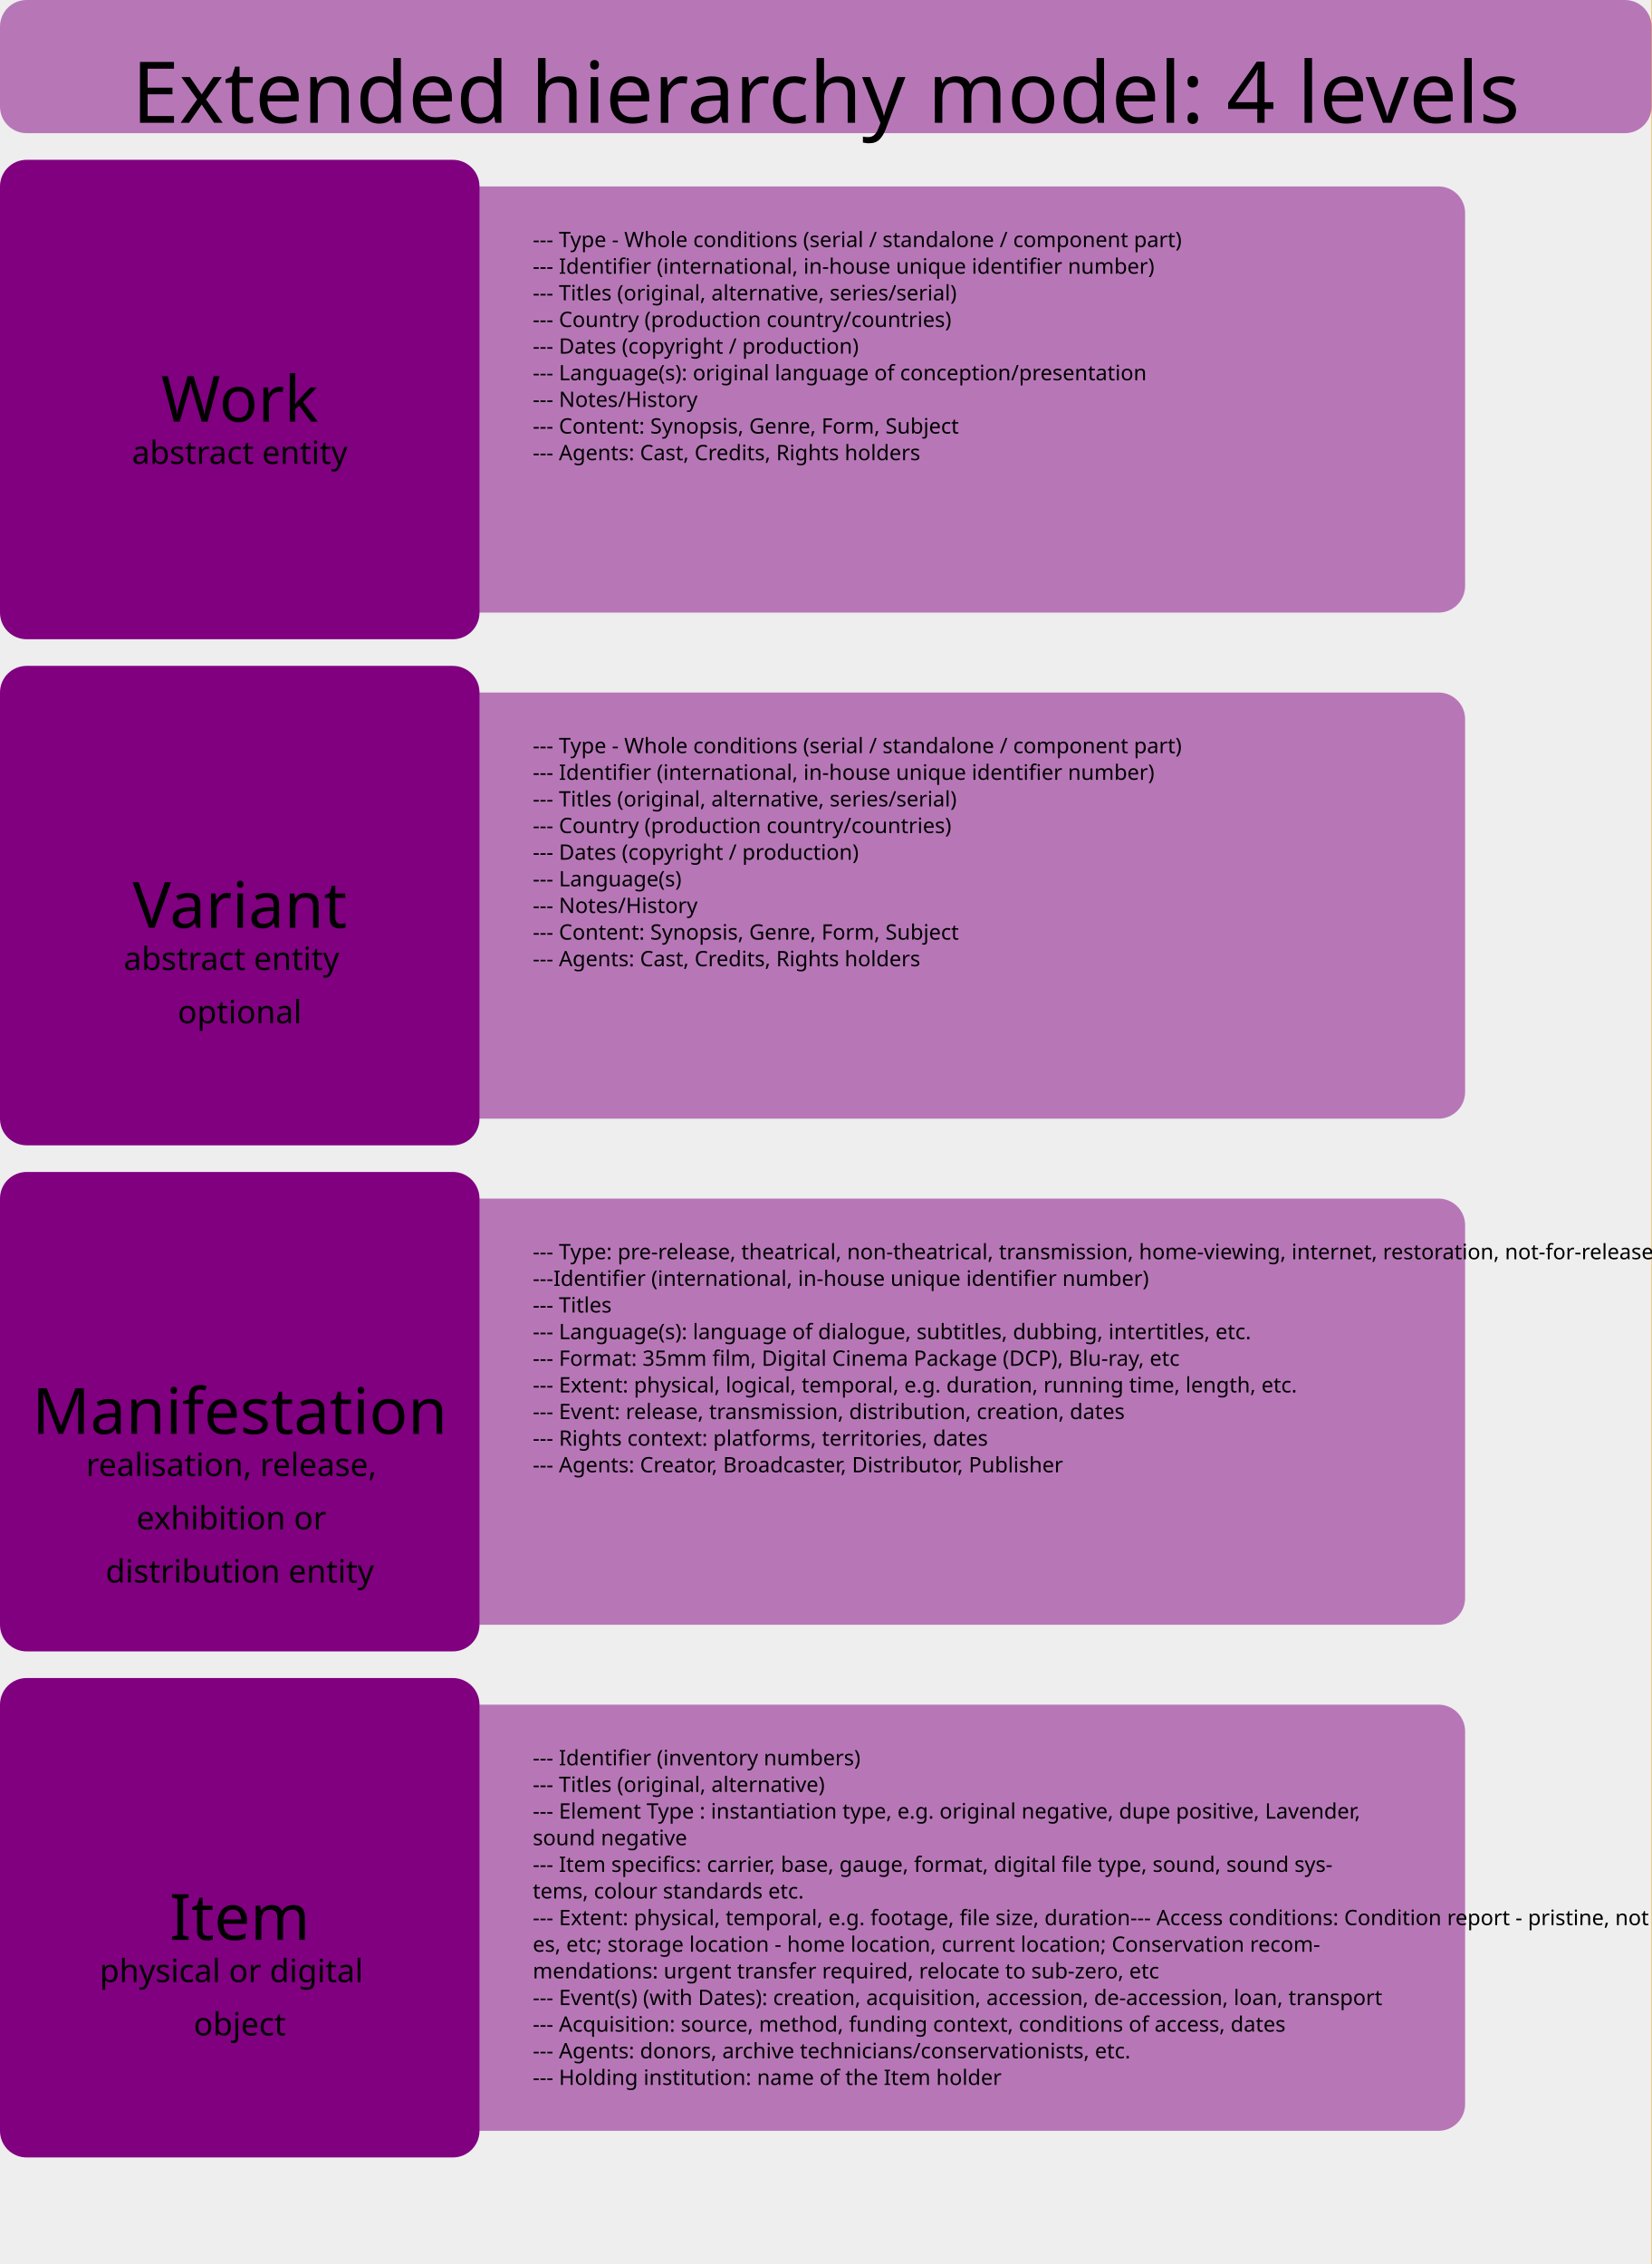
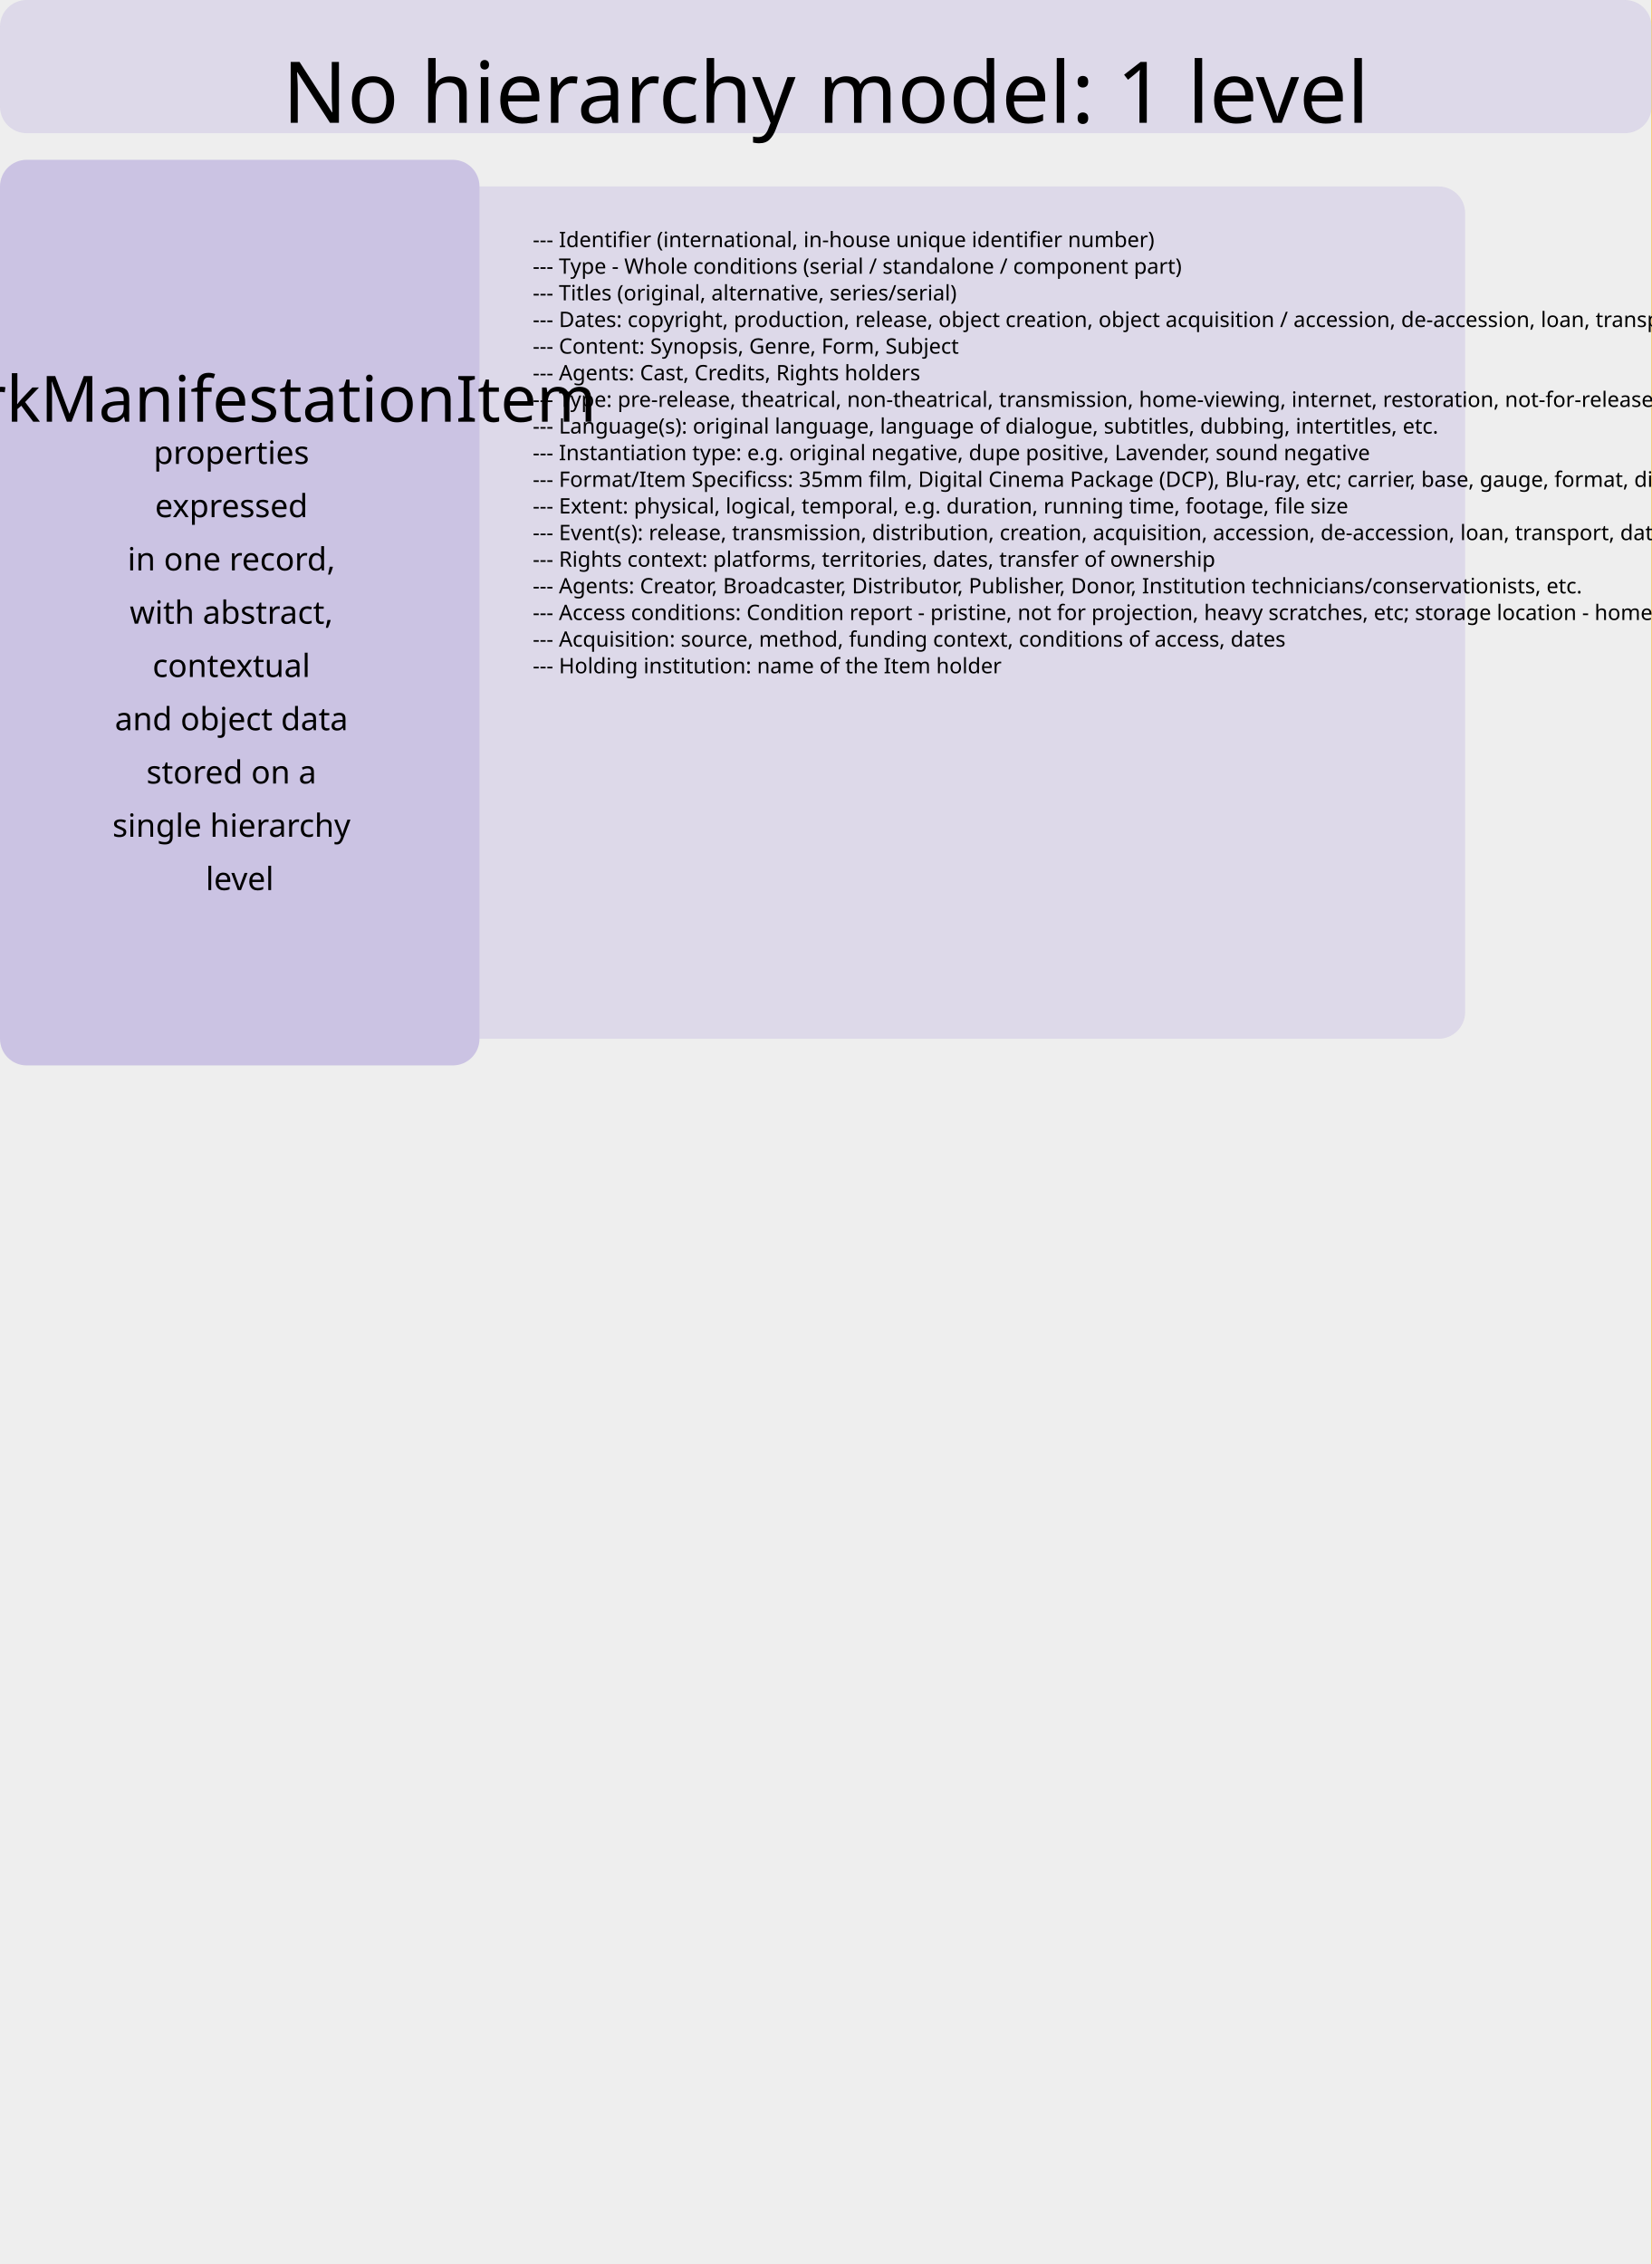
<svg xmlns="http://www.w3.org/2000/svg" width="620" height="850">
  <rect x="0" y="0" width="800" height="1200" style="fill: orange;" />
  <rect x="0" y="0" width="620" height="850" style="fill: rgb(238, 238, 238);" />
-   <rect x="0" y="0" rx="10" width="620" height="50" opacity="0.5" style="fill: purple;" />
-   <text class="header_text" x="310" y="35" font-family="brownstd" font-size="32px" font-weight="400" text-anchor="middle" dominant-baseline="middle" alignment-baseline="middle" stroke-width="0px" stroke="orange" fill="black">Extended hierarchy model: 4 levels</text>
-   <rect x="150" y="70" rx="10" width="400" height="160" opacity="0.5" style="fill: purple;" />
-   <rect x="0" y="60" rx="10" width="180" height="180" opacity="1" style="fill: purple;" />
-   <text class="header_text" x="90" y="150" font-family="brownstd" font-size="24px" font-weight="400" text-anchor="middle" dominant-baseline="middle" alignment-baseline="middle" stroke-width="0px" stroke="orange" fill="black">Work<tspan x="90" font-size="12px" dy="20">abstract entity</tspan>
+   <rect x="0" y="0" rx="10" width="620" height="50" opacity="0.5" style="fill: rgb(203, 195, 227);" />
+   <text class="header_text" x="310" y="35" font-family="brownstd" font-size="32px" font-weight="400" text-anchor="middle" dominant-baseline="middle" alignment-baseline="middle" stroke-width="0px" stroke="orange" fill="black">No hierarchy model: 1 level</text>
+   <rect x="150" y="70" rx="10" width="400" height="320" opacity="0.5" style="fill: rgb(203, 195, 227);" />
+   <rect x="0" y="60" rx="10" width="180" height="340" opacity="1" style="fill: rgb(203, 195, 227);" />
+   <text class="header_text" x="90" y="150" font-family="brownstd" font-size="24px" font-weight="400" text-anchor="middle" dominant-baseline="middle" alignment-baseline="middle" stroke-width="0px" stroke="orange" fill="black">Work
+ Manifestation
+ Item<tspan x="90" font-size="12px" dy="20">properties</tspan>
+     <tspan x="90" font-size="12px" dy="20">expressed</tspan>
+     <tspan x="90" font-size="12px" dy="20">in one record,</tspan>
+     <tspan x="90" font-size="12px" dy="20">with abstract,</tspan>
+     <tspan x="90" font-size="12px" dy="20">contextual</tspan>
+     <tspan x="90" font-size="12px" dy="20">and object data</tspan>
+     <tspan x="90" font-size="12px" dy="20">stored on a</tspan>
+     <tspan x="90" font-size="12px" dy="20">single hierarchy</tspan>
+     <tspan x="90" font-size="12px" dy="20">level</tspan>
  </text>
-   <text class="body_text" x="200" y="80" font-family="brownstd" font-size="0px" font-weight="400" text-anchor="left" opacity="1" dominant-baseline="middle" alignment-baseline="middle" stroke-width="0px" stroke="orange" fill="black">BLAB<tspan x="200" font-size="8px" dy="10">--- Type - Whole conditions (serial / standalone / component part)</tspan>
-     <tspan x="200" font-size="8px" dy="10">--- Identifier (international, in-house unique identifier number)</tspan>
+   <text class="body_text" x="200" y="80" font-family="brownstd" font-size="0px" font-weight="400" text-anchor="left" opacity="1" dominant-baseline="middle" alignment-baseline="middle" stroke-width="0px" stroke="orange" fill="black">BLAB<tspan x="200" font-size="8px" dy="10">--- Identifier (international, in-house unique identifier number)</tspan>
+     <tspan x="200" font-size="8px" dy="10">--- Type - Whole conditions (serial / standalone / component part)</tspan>
    <tspan x="200" font-size="8px" dy="10">--- Titles (original, alternative, series/serial)</tspan>
-     <tspan x="200" font-size="8px" dy="10">--- Country (production country/countries)</tspan>
-     <tspan x="200" font-size="8px" dy="10">--- Dates (copyright / production)</tspan>
-     <tspan x="200" font-size="8px" dy="10">--- Language(s): original language of conception/presentation</tspan>
-     <tspan x="200" font-size="8px" dy="10">--- Notes/History</tspan>
+     <tspan x="200" font-size="8px" dy="10">--- Dates: copyright, production, release, object creation, object acquisition / accession, de-accession, loan, transport</tspan>
    <tspan x="200" font-size="8px" dy="10">--- Content: Synopsis, Genre, Form, Subject</tspan>
    <tspan x="200" font-size="8px" dy="10">--- Agents: Cast, Credits, Rights holders</tspan>
-   </text>
-   <rect x="150" y="260" rx="10" width="400" height="160" opacity="0.5" style="fill: purple;" />
-   <rect x="0" y="250" rx="10" width="180" height="180" opacity="1" style="fill: purple;" />
-   <text class="header_text" x="90" y="340" font-family="brownstd" font-size="24px" font-weight="400" text-anchor="middle" dominant-baseline="middle" alignment-baseline="middle" stroke-width="0px" stroke="orange" fill="black">Variant<tspan x="90" font-size="12px" dy="20">abstract entity</tspan>
-     <tspan x="90" font-size="12px" dy="20">optional</tspan>
-   </text>
-   <text class="body_text" x="200" y="270" font-family="brownstd" font-size="0px" font-weight="400" text-anchor="left" opacity="1" dominant-baseline="middle" alignment-baseline="middle" stroke-width="0px" stroke="orange" fill="black">BLAB<tspan x="200" font-size="8px" dy="10">--- Type - Whole conditions (serial / standalone / component part)</tspan>
-     <tspan x="200" font-size="8px" dy="10">--- Identifier (international, in-house unique identifier number)</tspan>
-     <tspan x="200" font-size="8px" dy="10">--- Titles (original, alternative, series/serial)</tspan>
-     <tspan x="200" font-size="8px" dy="10">--- Country (production country/countries)</tspan>
-     <tspan x="200" font-size="8px" dy="10">--- Dates (copyright / production)</tspan>
-     <tspan x="200" font-size="8px" dy="10">--- Language(s)</tspan>
-     <tspan x="200" font-size="8px" dy="10">--- Notes/History</tspan>
-     <tspan x="200" font-size="8px" dy="10">--- Content: Synopsis, Genre, Form, Subject</tspan>
-     <tspan x="200" font-size="8px" dy="10">--- Agents: Cast, Credits, Rights holders</tspan>
-   </text>
-   <rect x="150" y="450" rx="10" width="400" height="160" opacity="0.5" style="fill: purple;" />
-   <rect x="0" y="440" rx="10" width="180" height="180" opacity="1" style="fill: purple;" />
-   <text class="header_text" x="90" y="530" font-family="brownstd" font-size="24px" font-weight="400" text-anchor="middle" dominant-baseline="middle" alignment-baseline="middle" stroke-width="0px" stroke="orange" fill="black">Manifestation<tspan x="90" font-size="12px" dy="20">realisation, release,</tspan>
-     <tspan x="90" font-size="12px" dy="20">exhibition or</tspan>
-     <tspan x="90" font-size="12px" dy="20">distribution entity</tspan>
-   </text>
-   <text class="body_text" x="200" y="460" font-family="brownstd" font-size="0px" font-weight="400" text-anchor="left" opacity="1" dominant-baseline="middle" alignment-baseline="middle" stroke-width="0px" stroke="orange" fill="black">BLAB<tspan x="200" font-size="8px" dy="10">--- Type: pre-release, theatrical, non-theatrical, transmission, home-viewing, internet, restoration, not-for-release, etc</tspan>
-     <tspan x="200" font-size="8px" dy="10">---Identifier (international, in-house unique identifier number)</tspan>
-     <tspan x="200" font-size="8px" dy="10">--- Titles</tspan>
-     <tspan x="200" font-size="8px" dy="10">--- Language(s): language of dialogue, subtitles, dubbing, intertitles, etc.</tspan>
-     <tspan x="200" font-size="8px" dy="10">--- Format: 35mm film, Digital Cinema Package (DCP), Blu-ray, etc</tspan>
-     <tspan x="200" font-size="8px" dy="10">--- Extent: physical, logical, temporal, e.g. duration, running time, length, etc.</tspan>
-     <tspan x="200" font-size="8px" dy="10">--- Event: release, transmission, distribution, creation, dates</tspan>
-     <tspan x="200" font-size="8px" dy="10">--- Rights context: platforms, territories, dates</tspan>
-     <tspan x="200" font-size="8px" dy="10">--- Agents: Creator, Broadcaster, Distributor, Publisher</tspan>
-   </text>
-   <rect x="150" y="640" rx="10" width="400" height="160" opacity="0.5" style="fill: purple;" />
-   <rect x="0" y="630" rx="10" width="180" height="180" opacity="1" style="fill: purple;" />
-   <text class="header_text" x="90" y="720" font-family="brownstd" font-size="24px" font-weight="400" text-anchor="middle" dominant-baseline="middle" alignment-baseline="middle" stroke-width="0px" stroke="orange" fill="black">Item<tspan x="90" font-size="12px" dy="20">physical or digital</tspan>
-     <tspan x="90" font-size="12px" dy="20">object</tspan>
-   </text>
-   <text class="body_text" x="200" y="650" font-family="brownstd" font-size="0px" font-weight="400" text-anchor="left" opacity="1" dominant-baseline="middle" alignment-baseline="middle" stroke-width="0px" stroke="orange" fill="black">BLAB<tspan x="200" font-size="8px" dy="10">--- Identifier (inventory numbers)</tspan>
-     <tspan x="200" font-size="8px" dy="10">--- Titles (original, alternative)</tspan>
-     <tspan x="200" font-size="8px" dy="10">--- Element Type : instantiation type, e.g. original negative, dupe positive, Lavender,</tspan>
-     <tspan x="200" font-size="8px" dy="10">sound negative</tspan>
-     <tspan x="200" font-size="8px" dy="10">--- Item specifics: carrier, base, gauge, format, digital file type, sound, sound sys-</tspan>
-     <tspan x="200" font-size="8px" dy="10">tems, colour standards etc.</tspan>
-     <tspan x="200" font-size="8px" dy="10">--- Extent: physical, temporal, e.g. footage, file size, duration--- Access conditions: Condition report - pristine, not for projection, heavy scratch-</tspan>
-     <tspan x="200" font-size="8px" dy="10">es, etc; storage location - home location, current location; Conservation recom-</tspan>
-     <tspan x="200" font-size="8px" dy="10">mendations: urgent transfer required, relocate to sub-zero, etc</tspan>
-     <tspan x="200" font-size="8px" dy="10">--- Event(s) (with Dates): creation, acquisition, accession, de-accession, loan, transport</tspan>
+     <tspan x="200" font-size="8px" dy="10">--- Type: pre-release, theatrical, non-theatrical, transmission, home-viewing, internet, restoration, not-for-release,</tspan>
+     <tspan x="200" font-size="8px" dy="10">--- Language(s): original language, language of dialogue, subtitles, dubbing, intertitles, etc.</tspan>
+     <tspan x="200" font-size="8px" dy="10">--- Instantiation type: e.g. original negative, dupe positive, Lavender, sound negative</tspan>
+     <tspan x="200" font-size="8px" dy="10">--- Format/Item Specificss: 35mm film, Digital Cinema Package (DCP), Blu-ray, etc; carrier, base, gauge, format, digital file type, sound, sound systems, colour standards, etc.</tspan>
+     <tspan x="200" font-size="8px" dy="10">--- Extent: physical, logical, temporal, e.g. duration, running time, footage, file size</tspan>
+     <tspan x="200" font-size="8px" dy="10">--- Event(s): release, transmission, distribution, creation, acquisition, accession, de-accession, loan, transport, dates</tspan>
+     <tspan x="200" font-size="8px" dy="10">--- Rights context: platforms, territories, dates, transfer of ownership</tspan>
+     <tspan x="200" font-size="8px" dy="10">--- Agents: Creator, Broadcaster, Distributor, Publisher, Donor, Institution technicians/conservationists, etc.</tspan>
+     <tspan x="200" font-size="8px" dy="10">--- Access conditions: Condition report - pristine, not for projection, heavy scratches, etc; storage location - home location, current location; Conservation recommendations: urgent transfer required, relocate to sub-zero, etc</tspan>
    <tspan x="200" font-size="8px" dy="10">--- Acquisition: source, method, funding context, conditions of access, dates</tspan>
-     <tspan x="200" font-size="8px" dy="10">--- Agents: donors, archive technicians/conservationists, etc.</tspan>
    <tspan x="200" font-size="8px" dy="10">--- Holding institution: name of the Item holder</tspan>
  </text>
</svg>
